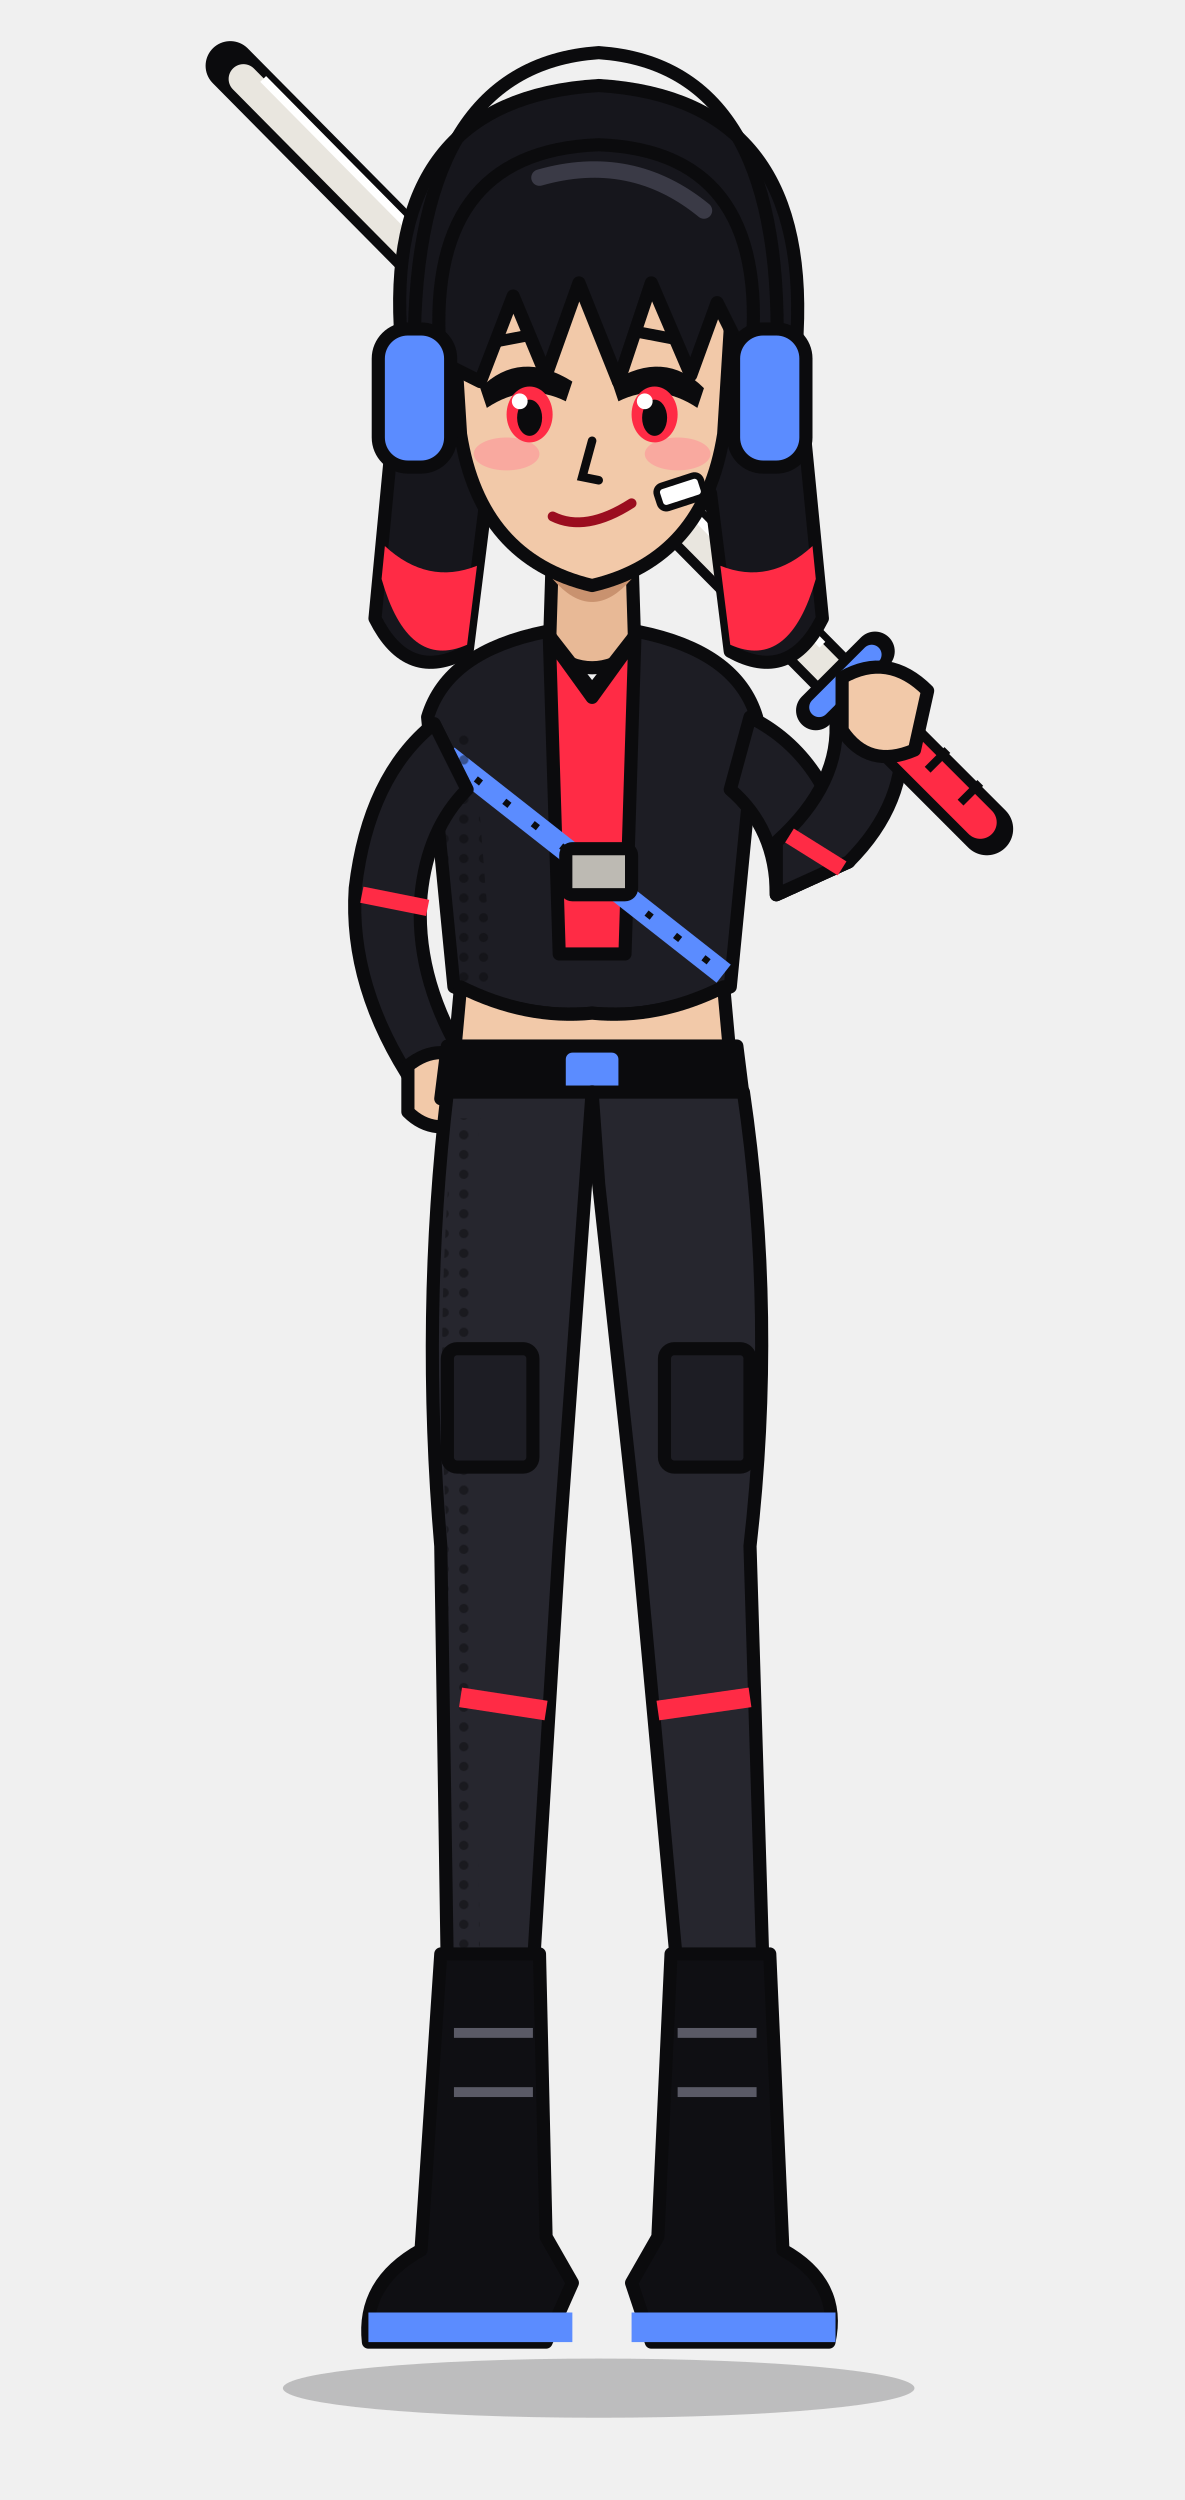
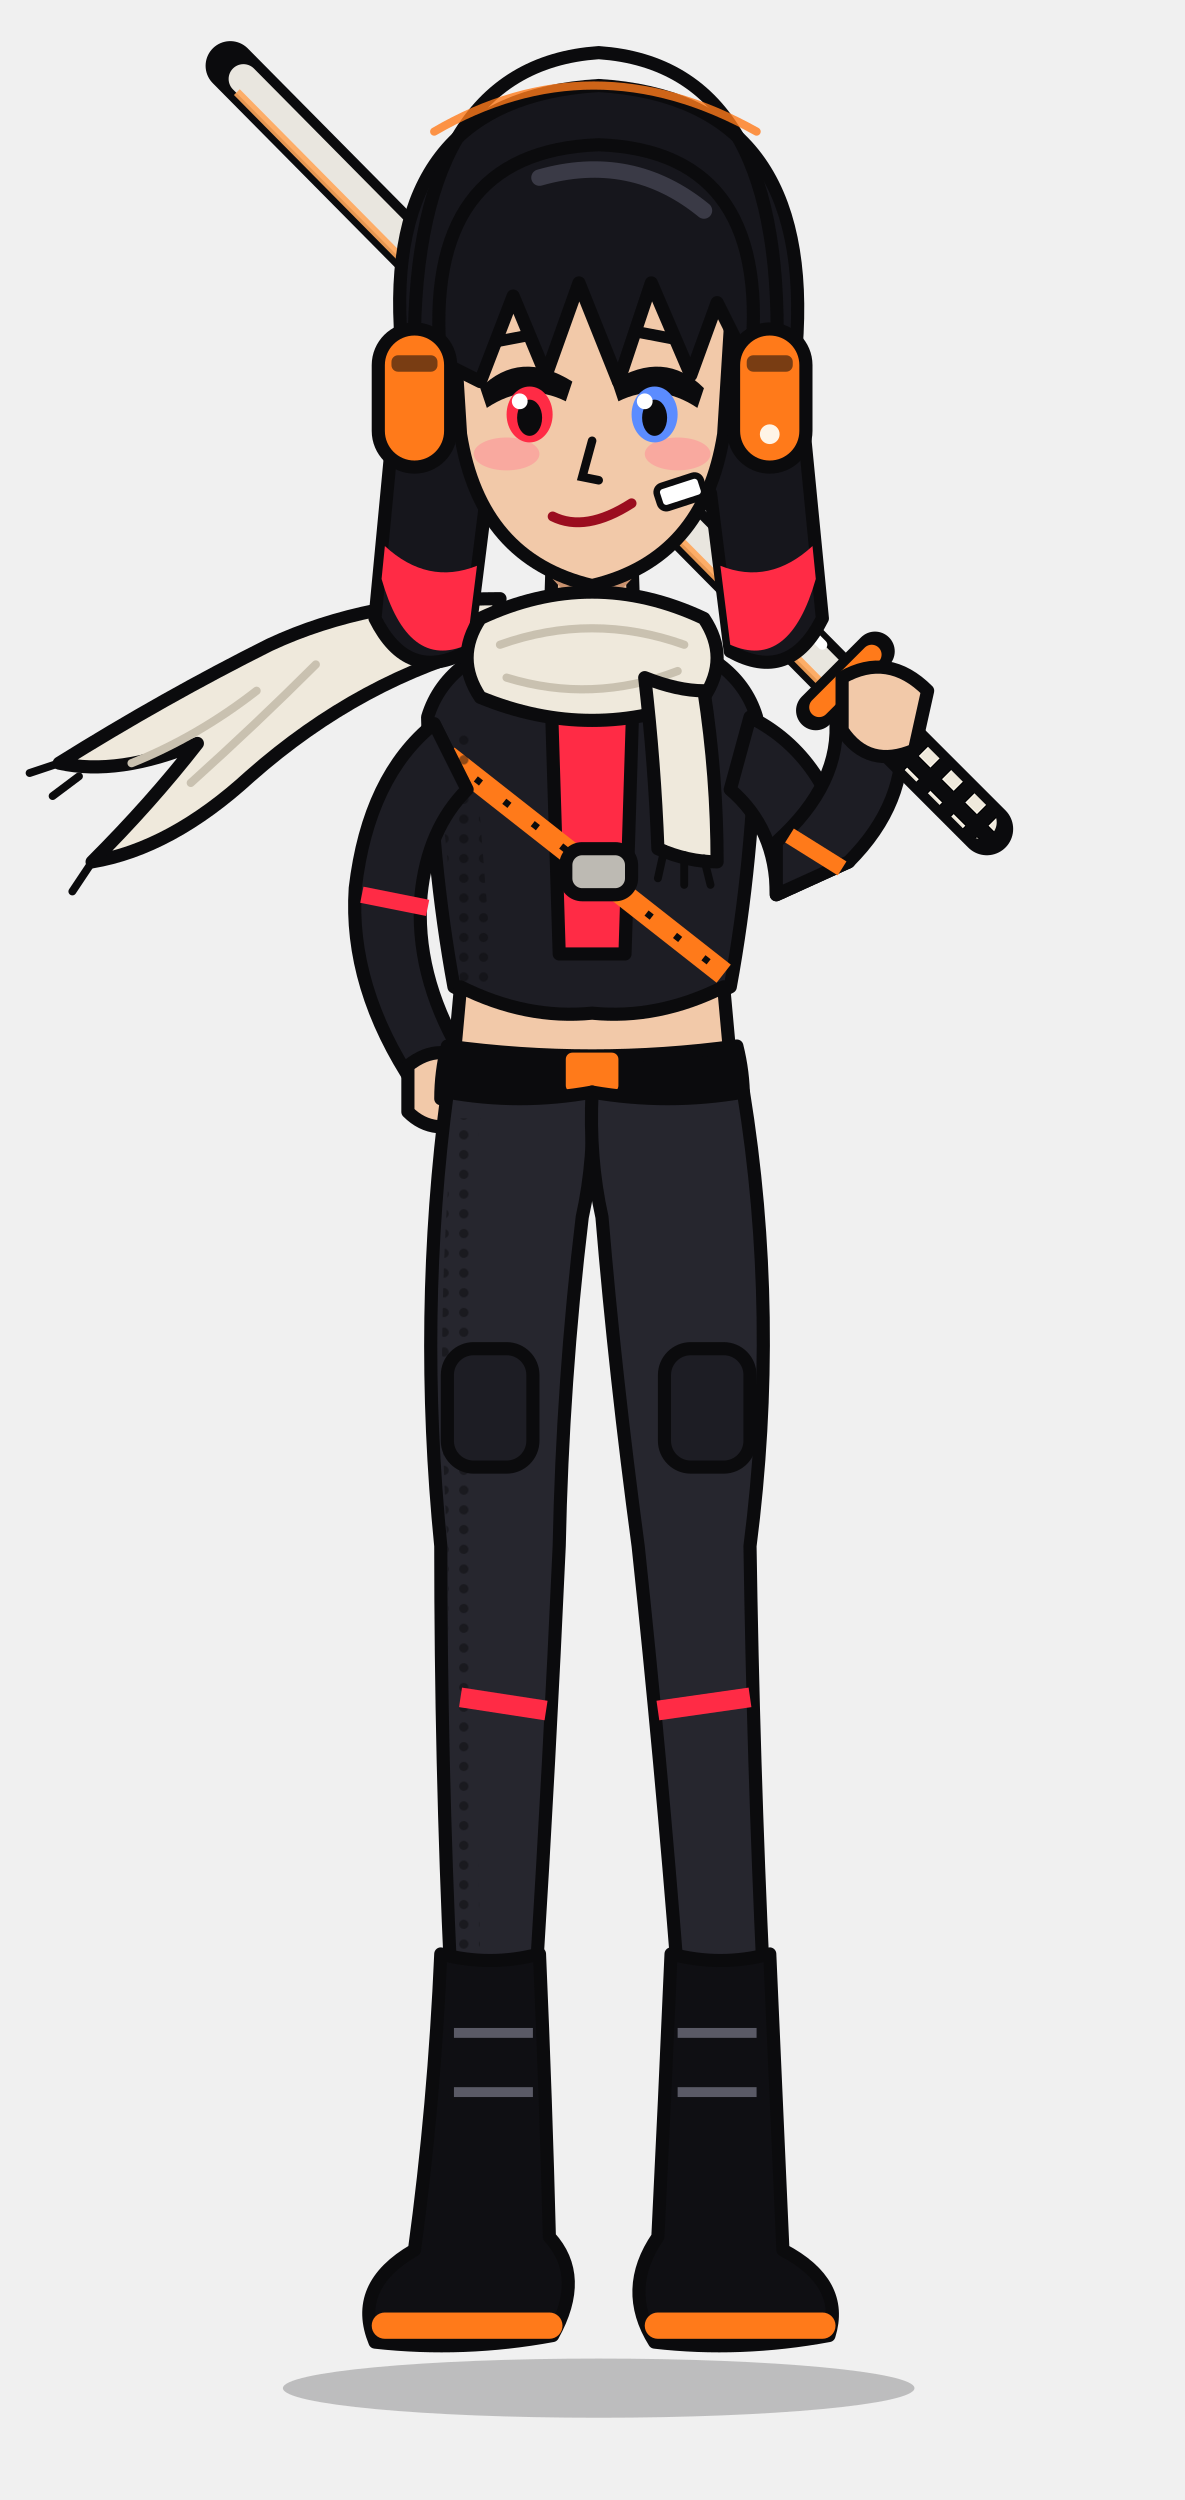
- <svg xmlns="http://www.w3.org/2000/svg" viewBox="0 0 360 760" role="img" aria-label="Original illustration: a slender girl in black techwear with pink-tipped hair, headphones and a katana resting on her shoulder">
+ <svg xmlns="http://www.w3.org/2000/svg" viewBox="0 0 360 760" role="img" aria-label="Original illustration: a slender girl in black techwear with a white scarf, orange headphones, one red and one blue eye, and a katana resting on her shoulder">
  <defs>
    <style>.o{stroke:#0b0b0d;stroke-width:4;stroke-linejoin:round;stroke-linecap:round}.t{stroke:#0b0b0d;stroke-width:2.6;stroke-linecap:round;fill:none}</style>
    <pattern id="ht" width="6" height="6" patternUnits="userSpaceOnUse">
      <circle cx="3" cy="3" r="1.4" fill="#0b0b0d" opacity=".45" />
    </pattern>
+     <pattern id="wrap" width="10" height="10" patternUnits="userSpaceOnUse" patternTransform="rotate(45)">
+       <rect width="10" height="10" fill="#0b0b0d" />
+       <rect width="5" height="5" fill="#efe9dc" />
+     </pattern>
+     <linearGradient id="edge" x1="0" y1="1" x2="1" y2="0">
+       <stop offset="0" stop-color="#ff7a1a" />
+       <stop offset="1" stop-color="#ffd29a" />
+     </linearGradient>
  </defs>
  <line x1="262" y1="214" x2="70" y2="20" stroke="#0b0b0d" stroke-width="15" stroke-linecap="round" />
  <line x1="258" y1="210" x2="74" y2="24" stroke="#e9e6df" stroke-width="9" stroke-linecap="round" />
-   <line x1="250" y1="196" x2="80" y2="24" stroke="#ffffff" stroke-width="2.5" />
-   <path class="o" fill="#16161c" d="M122 104 Q116 30 182 26 Q248 30 242 106 L250 188 Q240 208 222 198 L216 150 L148 150 L142 198 Q124 208 114 188 Z" />
-   <path fill="#ff2b45" d="M116 176 Q124 204 142 196 L145 172 Q130 178 117 166 Z M248 176 Q240 204 222 196 L219 172 Q234 178 247 166 Z" />
+   <line x1="254" y1="212" x2="72" y2="28" stroke="url(#edge)" stroke-width="2.5" opacity=".9" />
+   <line class="rc-glint" x1="250" y1="196" x2="80" y2="24" stroke="#ffffff" stroke-width="3" stroke-linecap="round" stroke-dasharray="26 400" stroke-dashoffset="0" />
+   <g class="rc-scarf">
+     <path class="o" fill="#efe9dc" d="M150 196 Q110 206 76 236 Q52 258 28 262 Q46 244 60 226 Q36 236 18 232 Q50 212 82 196 Q112 182 152 182 Z" />
+     <path d="M78 210 Q60 224 40 232 M96 202 Q78 220 58 238" stroke="#c9c1b0" stroke-width="2.5" fill="none" stroke-linecap="round" />
+     <path d="M28 262 l-6 9 M36 254 l-7 8 M18 232 l-9 3 M24 236 l-8 6" stroke="#0b0b0d" stroke-width="2.4" stroke-linecap="round" />
+   </g>
+   <g class="rc-hair">
+     <path class="o" fill="#16161c" d="M122 104 Q116 30 182 26 Q248 30 242 106 L250 188 Q240 208 222 198 L216 150 L148 150 L142 198 Q124 208 114 188 Z" />
+     <path fill="#ff2b45" d="M116 176 Q124 204 142 196 L145 172 Q130 178 117 166 Z M248 176 Q240 204 222 196 L219 172 Q234 178 247 166 Z" />
+   </g>
  <path class="o" fill="#e8b996" d="M168 166 L167 198 Q180 208 193 198 L192 166 Z" />
  <path d="M168 176 Q180 190 192 176 L192 168 L168 168 Z" fill="#c9926f" />
  <path class="o" fill="#f2c9a9" d="M138 100 Q138 56 180 54 Q222 56 222 100 L220 132 Q214 170 180 178 Q146 170 140 132 Z" />
  <ellipse cx="154" cy="138" rx="10" ry="5" fill="#ff8a96" opacity=".5" />
  <ellipse cx="206" cy="138" rx="10" ry="5" fill="#ff8a96" opacity=".5" />
-   <path d="M146 118 Q158 106 174 116 L172 122 Q160 116 148 124 Z" fill="#0b0b0d" />
-   <path d="M214 118 Q202 106 186 116 L188 122 Q200 116 212 124 Z" fill="#0b0b0d" />
-   <ellipse cx="161" cy="126" rx="7" ry="8.5" fill="#ff2b45" />
-   <ellipse cx="161" cy="127" rx="3.8" ry="5.5" fill="#0b0b0d" />
-   <circle cx="158" cy="122" r="2.4" fill="#fff" />
-   <ellipse cx="199" cy="126" rx="7" ry="8.5" fill="#ff2b45" />
-   <ellipse cx="199" cy="127" rx="3.8" ry="5.5" fill="#0b0b0d" />
-   <circle cx="196" cy="122" r="2.4" fill="#fff" />
+   <g class="rc-eyes">
+     <path d="M146 118 Q158 106 174 116 L172 122 Q160 116 148 124 Z" fill="#0b0b0d" />
+     <path d="M214 118 Q202 106 186 116 L188 122 Q200 116 212 124 Z" fill="#0b0b0d" />
+     <ellipse cx="161" cy="126" rx="7" ry="8.5" fill="#ff2b45" />
+     <ellipse cx="161" cy="127" rx="3.8" ry="5.5" fill="#0b0b0d" />
+     <circle cx="158" cy="122" r="2.4" fill="#fff" />
+     <ellipse cx="199" cy="126" rx="7" ry="8.5" fill="#5b8cff" />
+     <ellipse cx="199" cy="127" rx="3.8" ry="5.5" fill="#0b0b0d" />
+     <circle cx="196" cy="122" r="2.4" fill="#fff" />
+   </g>
  <path d="M150 104 L171 100 M189 100 L210 104" stroke="#0b0b0d" stroke-width="3.5" stroke-linecap="round" />
  <path class="t" d="M180 134 L177 145 L182 146" />
  <path d="M168 157 Q178 162 192 153" stroke="#9b0d1f" stroke-width="3" fill="none" stroke-linecap="round" />
  <rect x="200" y="146" width="14" height="7" rx="2" fill="#fff" stroke="#0b0b0d" stroke-width="2" transform="rotate(-18 207 150)" />
  <path class="o" fill="#16161c" d="M134 110 Q128 46 182 44 Q236 46 228 112 L218 92 L210 114 L198 86 L188 116 L176 86 L166 114 L156 90 L146 116 Z" />
  <path d="M164 54 Q192 46 214 64" stroke="#3a3a46" stroke-width="5" fill="none" stroke-linecap="round" />
  <path class="o" fill="none" d="M126 112 Q124 20 182 16 Q240 20 236 112" stroke-width="7" />
-   <rect class="o" x="115" y="100" width="22" height="42" rx="9" fill="#5b8cff" />
-   <rect class="o" x="223" y="100" width="22" height="42" rx="9" fill="#5b8cff" />
-   <path class="o" fill="#1d1d24" d="M130 218 Q136 198 166 192 L180 210 L194 192 Q224 198 230 218 L222 300 Q200 310 180 308 Q160 310 138 300 Z" />
+   <path d="M132 40 Q180 12 230 40" stroke="#ff7a1a" stroke-width="2.5" fill="none" stroke-linecap="round" opacity=".8" />
+   <rect class="o" x="115" y="100" width="22" height="42" rx="11" fill="#ff7a1a" />
+   <rect class="o" x="223" y="100" width="22" height="42" rx="11" fill="#ff7a1a" />
+   <rect x="119" y="108" width="14" height="5" rx="2" fill="#0b0b0d" opacity=".55" />
+   <rect x="227" y="108" width="14" height="5" rx="2" fill="#0b0b0d" opacity=".55" />
+   <circle class="rc-led" cx="234" cy="132" r="3" fill="#fff4e6" />
+   <path class="o" fill="#1d1d24" d="M130 218 Q136 198 166 192 L180 210 L194 192 Q224 198 230 218 Q229 262 222 300 Q200 312 180 309 Q160 312 138 300 Q131 262 130 218 Z" />
  <path class="o" fill="#ff2b45" d="M167 194 L180 212 L193 194 L190 290 L170 290 Z" />
-   <path d="M136 230 L220 296" stroke="#5b8cff" stroke-width="7" />
+   <path d="M136 230 L220 296" stroke="#ff7a1a" stroke-width="7" />
  <path d="M136 230 L220 296" stroke="#0b0b0d" stroke-width="2" stroke-dasharray="2 9" />
-   <rect class="o" x="172" y="258" width="20" height="14" rx="2" fill="#bdbab3" />
+   <rect class="o" x="172" y="258" width="20" height="14" rx="5" fill="#bdbab3" />
  <path d="M132 222 L140 300 L150 300 L144 224 Z" fill="url(#ht)" />
  <path class="o" fill="#f2c9a9" d="M140 300 Q160 310 180 308 Q200 310 220 300 L222 322 L138 322 Z" />
+   <path class="o" fill="#efe9dc" d="M146 188 Q180 172 214 188 Q222 200 214 212 Q180 226 146 212 Q138 200 146 188 Z" />
+   <path d="M152 196 Q180 186 208 196 M154 206 Q180 214 206 204" stroke="#c9c1b0" stroke-width="2.5" fill="none" stroke-linecap="round" />
+   <path class="o" fill="#efe9dc" d="M196 206 Q206 210 214 210 Q218 236 218 262 Q209 262 200 258 Q199 232 196 206 Z" />
+   <path d="M202 258 l-2 9 M208 260 l0 9 M214 261 l2 8" stroke="#0b0b0d" stroke-width="2.4" stroke-linecap="round" />
  <path class="o" fill="#1d1d24" d="M132 220 Q112 236 108 270 Q106 300 126 330 L140 320 Q126 296 128 272 Q130 252 142 240 Z" />
  <path d="M110 272 L130 276" stroke="#ff2b45" stroke-width="5" />
  <path class="o" fill="#f2c9a9" d="M124 324 Q134 316 144 324 L144 340 Q132 346 124 338 Z" />
  <path class="o" fill="#1d1d24" d="M228 218 Q252 230 258 262 L236 272 Q236 252 222 240 Z" />
  <path class="o" fill="#1d1d24" d="M236 272 L258 262 Q276 244 274 222 L254 218 Q256 238 236 256 Z" />
-   <path d="M240 254 L256 264" stroke="#ff2b45" stroke-width="5" />
+   <path d="M240 254 L256 264" stroke="#ff7a1a" stroke-width="5" />
  <line x1="262" y1="214" x2="300" y2="252" stroke="#0b0b0d" stroke-width="16" stroke-linecap="round" />
-   <line x1="264" y1="216" x2="298" y2="250" stroke="#ff2b45" stroke-width="10" stroke-linecap="round" />
-   <path d="M272 224 l6 -6 M282 234 l6 -6 M292 244 l6 -6" stroke="#0b0b0d" stroke-width="2.5" />
+   <line x1="264" y1="216" x2="298" y2="250" stroke="url(#wrap)" stroke-width="10" stroke-linecap="round" />
  <line x1="248" y1="216" x2="266" y2="198" stroke="#0b0b0d" stroke-width="12" stroke-linecap="round" />
-   <line x1="249" y1="215" x2="265" y2="199" stroke="#5b8cff" stroke-width="6" stroke-linecap="round" />
+   <line x1="249" y1="215" x2="265" y2="199" stroke="#ff7a1a" stroke-width="6" stroke-linecap="round" />
  <path class="o" fill="#f2c9a9" d="M256 206 Q270 198 282 210 L278 228 Q264 234 256 222 Z" />
-   <path class="o" fill="#0b0b0d" d="M136 318 L224 318 L226 334 L134 334 Z" />
-   <rect x="172" y="320" width="16" height="12" rx="2" fill="#5b8cff" />
+   <path class="o" fill="#0b0b0d" d="M136 318 Q180 324 224 318 Q226 326 226 334 Q180 340 134 334 Q134 326 136 318 Z" />
+   <rect x="172" y="320" width="16" height="12" rx="2" fill="#ff7a1a" />
  <path d="M206 334 L214 380" stroke="#ff2b45" stroke-width="4" />
-   <path class="o" fill="#26262e" d="M136 332 L180 332 L178 360 L170 470 L162 600 L136 600 L134 470 Q128 400 136 332 Z" />
-   <path class="o" fill="#26262e" d="M180 332 L226 332 Q236 400 228 470 L232 600 L206 600 L194 470 L182 360 Z" />
+   <path class="o" fill="#26262e" d="M136 332 Q158 336 180 332 Q181 352 177 370 Q171 420 170 470 Q167 536 163 600 Q150 603 137 600 Q134 536 134 470 Q127 400 136 332 Z" />
+   <path class="o" fill="#26262e" d="M180 332 Q203 336 226 332 Q237 400 228 470 Q229 536 232 600 Q219 603 206 600 Q201 536 194 470 Q187 418 183 370 Q179 352 180 332 Z" />
  <path d="M138 340 Q132 400 136 470 L138 600 L146 600 L144 470 Q140 400 146 340 Z" fill="url(#ht)" />
-   <rect class="o" x="136" y="410" width="26" height="36" rx="3" fill="#1d1d24" />
-   <rect class="o" x="202" y="410" width="26" height="36" rx="3" fill="#1d1d24" />
+   <rect class="o" x="136" y="410" width="26" height="36" rx="8" fill="#1d1d24" />
+   <rect class="o" x="202" y="410" width="26" height="36" rx="8" fill="#1d1d24" />
  <path d="M140 516 L166 520 M200 520 L228 516" stroke="#ff2b45" stroke-width="6" />
-   <path class="o" fill="#0f0f13" d="M134 594 L164 594 L166 680 L174 694 L166 712 L112 712 Q110 694 128 684 Z" />
-   <path class="o" fill="#0f0f13" d="M204 594 L234 594 L238 684 Q256 694 252 712 L198 712 L192 694 L200 680 Z" />
-   <rect x="112" y="703" width="62" height="9" fill="#5b8cff" />
-   <rect x="192" y="703" width="62" height="9" fill="#5b8cff" />
+   <path class="o" fill="#0f0f13" d="M134 594 Q149 598 164 594 Q166 640 167 680 Q178 692 168 710 Q141 715 114 712 Q107 695 126 684 Q132 640 134 594 Z" />
+   <path class="o" fill="#0f0f13" d="M204 594 Q219 598 234 594 Q236 640 238 684 Q257 694 252 710 Q225 715 199 712 Q189 696 200 680 Q202 640 204 594 Z" />
+   <rect x="113" y="703" width="58" height="8" rx="4" fill="#ff7a1a" />
+   <rect x="196" y="703" width="58" height="8" rx="4" fill="#ff7a1a" />
  <path d="M138 618 L162 618 M138 636 L162 636 M206 618 L230 618 M206 636 L230 636" stroke="#5a5a66" stroke-width="3" />
  <ellipse cx="182" cy="726" rx="96" ry="9" fill="#0b0b0d" opacity=".22" />
</svg>
